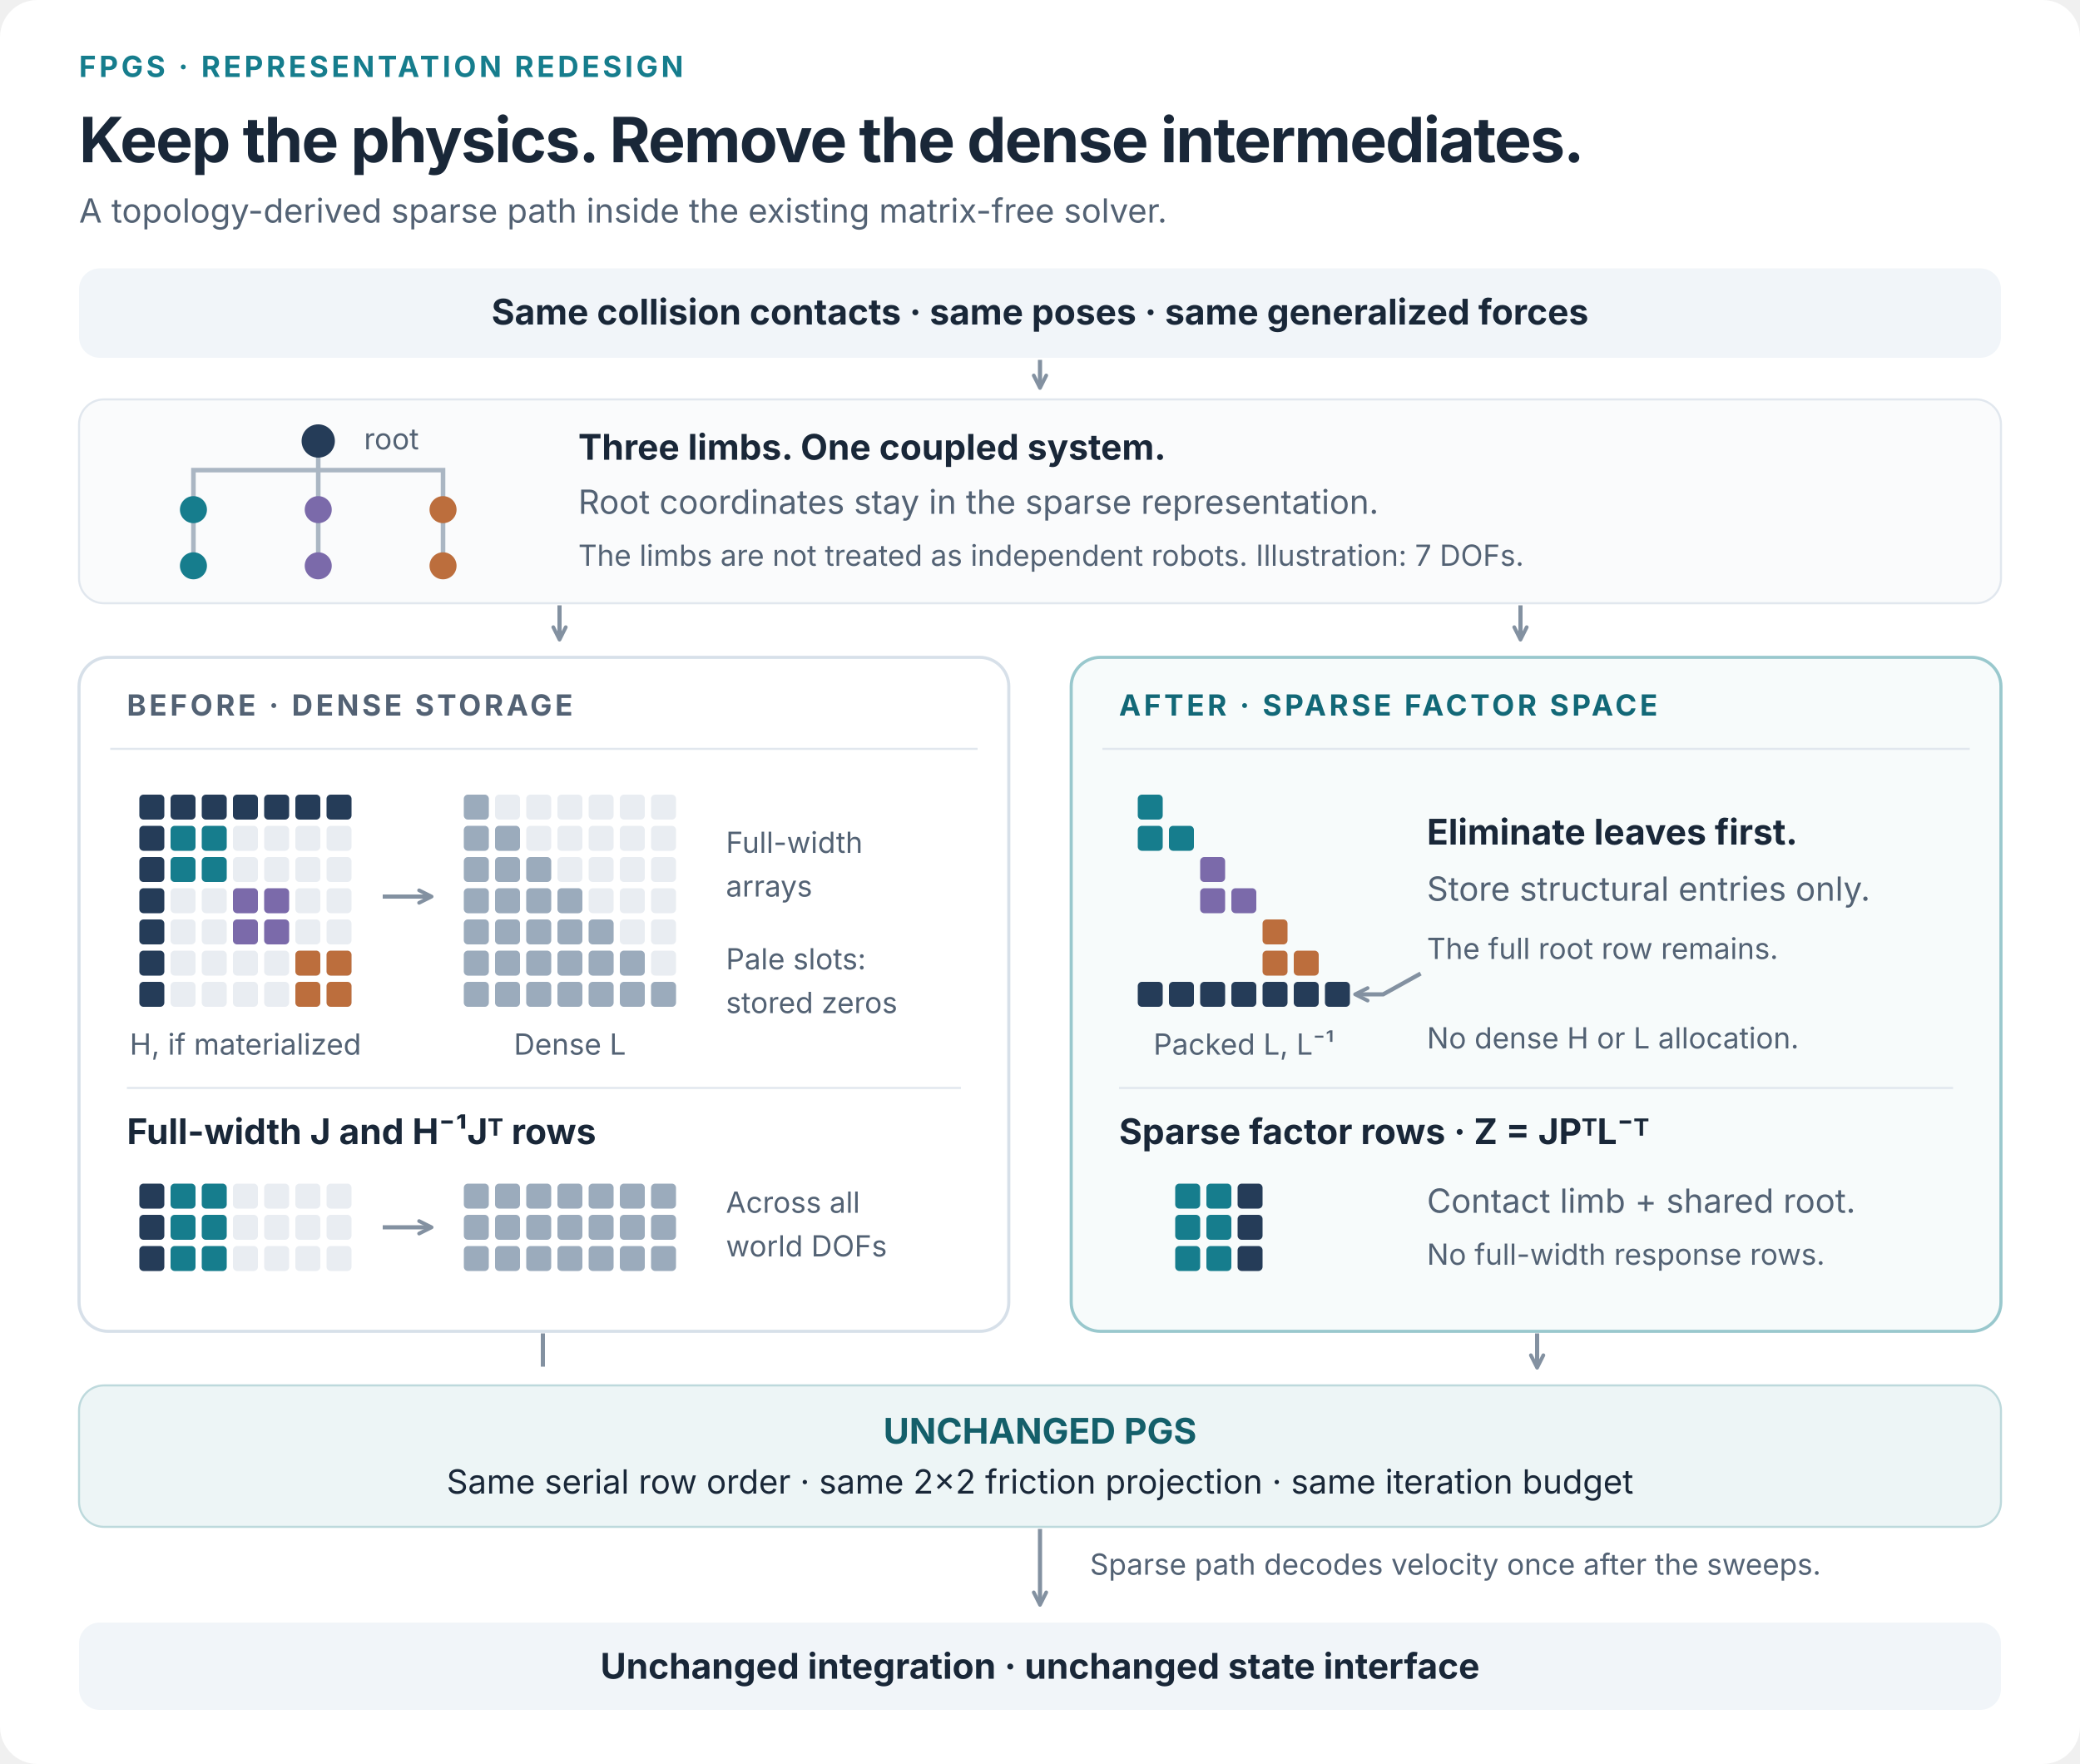
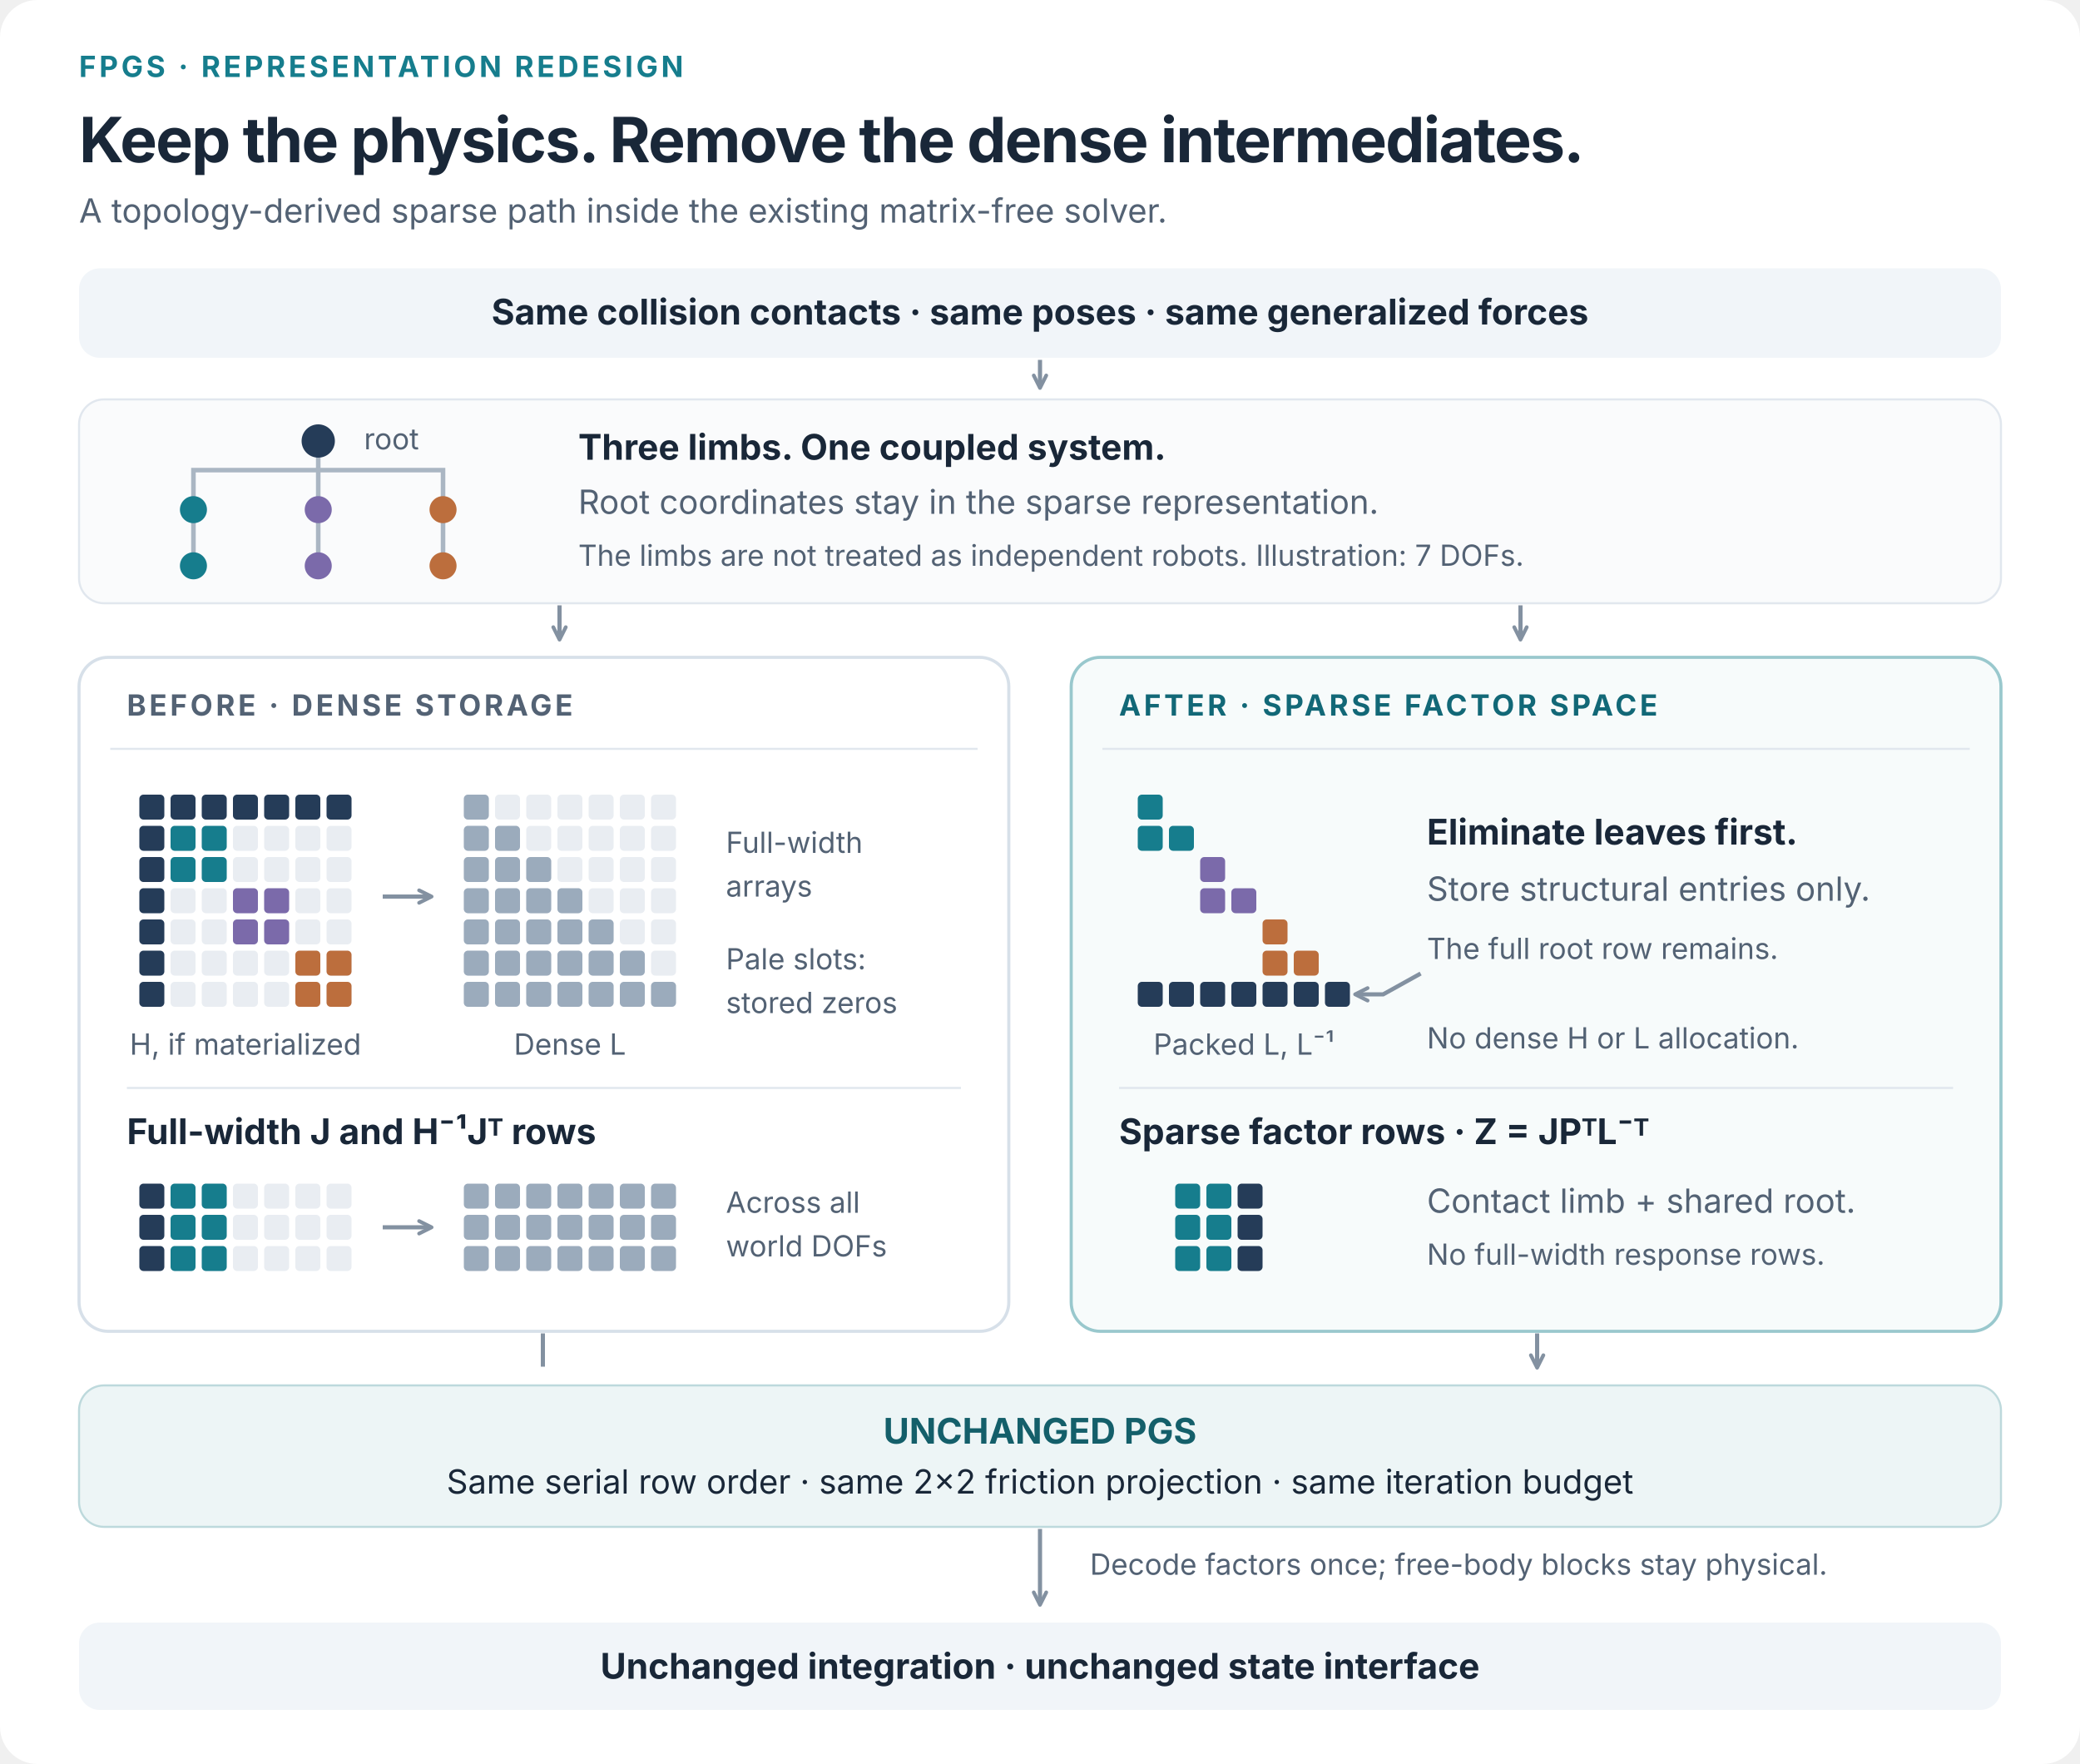
<svg xmlns="http://www.w3.org/2000/svg" xmlns:xlink="http://www.w3.org/1999/xlink" width="1000" height="848" viewBox="0 0 1000 848" role="img" aria-labelledby="title desc">
  <defs>
    <style>
      text { font-family: Inter, "Segoe UI", Arial, sans-serif; fill: #192738; }
      .eyebrow { font-size: 14px; font-weight: 700; letter-spacing: 1.5px; }
      .heading { font-size: 30px; font-weight: 700; letter-spacing: -.7px; }
      .label { font-size: 17px; font-weight: 650; }
      .body { font-size: 16px; }
      .small { font-size: 14px; fill: #536274; }
      .muted { fill: #536274; }
      .center { text-anchor: middle; }
      .root { fill: #253c58; }
      .limb-a { fill: #167d8d; }
      .limb-b { fill: #7b6aaa; }
      .limb-c { fill: #bc6e3d; }
      .empty { fill: #e9edf2; }
      .dense { fill: #9babbc; }
      .flow { fill: none; stroke: #8391a1; stroke-width: 2; marker-end: url(#arrow); }
    </style>
    <marker id="arrow" markerWidth="8" markerHeight="8" refX="6.5" refY="4" orient="auto" markerUnits="userSpaceOnUse">
      <path d="M1 1 L7 4 L1 7" fill="none" stroke="#8391a1" stroke-width="1.8" stroke-linecap="round" stroke-linejoin="round" />
    </marker>
    <rect id="cell" width="12" height="12" rx="2" />
    <g id="row-7">
      <use xlink:href="#cell" />
      <use xlink:href="#cell" x="15" />
      <use xlink:href="#cell" x="30" />
      <use xlink:href="#cell" x="45" />
      <use xlink:href="#cell" x="60" />
      <use xlink:href="#cell" x="75" />
      <use xlink:href="#cell" x="90" />
    </g>
    <g id="grid-7">
      <use xlink:href="#row-7" />
      <use xlink:href="#row-7" y="15" />
      <use xlink:href="#row-7" y="30" />
      <use xlink:href="#row-7" y="45" />
      <use xlink:href="#row-7" y="60" />
      <use xlink:href="#row-7" y="75" />
      <use xlink:href="#row-7" y="90" />
    </g>
    <g id="block-2">
      <use xlink:href="#cell" />
      <use xlink:href="#cell" x="15" />
      <use xlink:href="#cell" y="15" />
      <use xlink:href="#cell" x="15" y="15" />
    </g>
    <g id="lower-2">
      <use xlink:href="#cell" />
      <use xlink:href="#cell" y="15" />
      <use xlink:href="#cell" x="15" y="15" />
    </g>
    <clipPath id="lower-7">
      <path d="M0 0 H12 V15 H27 V30 H42 V45 H57 V60 H72 V75 H87 V90 H102 V102 H0 Z" />
    </clipPath>
    <g id="three-sparse-rows">
      <g class="limb-a">
        <use xlink:href="#cell" />
        <use xlink:href="#cell" x="15" />
      </g>
      <use xlink:href="#cell" x="30" class="root" />
      <g transform="translate(0 15)">
        <g class="limb-a">
          <use xlink:href="#cell" />
          <use xlink:href="#cell" x="15" />
        </g>
        <use xlink:href="#cell" x="30" class="root" />
      </g>
      <g transform="translate(0 30)">
        <g class="limb-a">
          <use xlink:href="#cell" />
          <use xlink:href="#cell" x="15" />
        </g>
        <use xlink:href="#cell" x="30" class="root" />
      </g>
    </g>
  </defs>
  <rect width="1000" height="848" rx="18" fill="#ffffff" />
  <text x="38" y="37" class="eyebrow" style="fill:#167d8d">FPGS · REPRESENTATION REDESIGN</text>
  <text x="38" y="78" class="heading">Keep the physics. Remove the dense intermediates.</text>
  <text x="38" y="107" class="body muted">A topology-derived sparse path inside the existing matrix-free solver.</text>
  <rect x="38" y="129" width="924" height="43" rx="10" fill="#f1f5f9" />
  <text x="500" y="156" class="label center">Same collision contacts · same poses · same generalized forces</text>
  <path d="M500 173 V186" class="flow" />
  <rect x="38" y="192" width="924" height="98" rx="12" fill="#fafbfc" stroke="#e1e7ee" />
  <g stroke="#aab6c3" stroke-width="2.2" fill="none" stroke-linecap="round">
    <path d="M153 212 V226 H93 V241 M153 226 V241 M153 226 H213 V241" />
    <path d="M93 249 V271 M153 249 V271 M213 249 V271" />
  </g>
  <circle cx="153" cy="212" r="8" class="root" />
  <g class="limb-a">
    <circle cx="93" cy="245" r="6.5" />
    <circle cx="93" cy="272" r="6.5" />
  </g>
  <g class="limb-b">
    <circle cx="153" cy="245" r="6.5" />
    <circle cx="153" cy="272" r="6.5" />
  </g>
  <g class="limb-c">
    <circle cx="213" cy="245" r="6.5" />
    <circle cx="213" cy="272" r="6.5" />
  </g>
  <text x="175" y="216" class="small">root</text>
  <text x="278" y="221" class="label">Three limbs. One coupled system.</text>
  <text x="278" y="247" class="body muted">Root coordinates stay in the sparse representation.</text>
  <text x="278" y="272" class="small">The limbs are not treated as independent robots. Illustration: 7 DOFs.</text>
  <path d="M269 291 V307" class="flow" />
  <path d="M731 291 V307" class="flow" />
  <rect x="38" y="316" width="447" height="324" rx="14" fill="#ffffff" stroke="#d7e0e9" stroke-width="1.5" />
  <rect x="515" y="316" width="447" height="324" rx="14" fill="#f7fbfb" stroke="#99c8cd" stroke-width="1.5" />
  <path d="M53 360 H470 M530 360 H947" stroke="#e1e7ee" />
  <text x="61" y="344" class="eyebrow muted">BEFORE · DENSE STORAGE</text>
  <text x="538" y="344" class="eyebrow" style="fill:#126877">AFTER · SPARSE FACTOR SPACE</text>
  <g transform="translate(67 382)">
    <use xlink:href="#grid-7" class="empty" />
    <use xlink:href="#row-7" class="root" />
    <g class="root">
      <use xlink:href="#cell" y="15" />
      <use xlink:href="#cell" y="30" />
      <use xlink:href="#cell" y="45" />
      <use xlink:href="#cell" y="60" />
      <use xlink:href="#cell" y="75" />
      <use xlink:href="#cell" y="90" />
    </g>
    <use xlink:href="#block-2" x="15" y="15" class="limb-a" />
    <use xlink:href="#block-2" x="45" y="45" class="limb-b" />
    <use xlink:href="#block-2" x="75" y="75" class="limb-c" />
  </g>
  <path d="M184 431 H207" class="flow" />
  <g transform="translate(223 382)">
    <use xlink:href="#grid-7" class="empty" />
    <use xlink:href="#grid-7" class="dense" clip-path="url(#lower-7)" />
  </g>
  <text x="118" y="507" class="small center">H, if materialized</text>
  <text x="274" y="507" class="small center">Dense L</text>
  <text x="349" y="410" class="small">Full-width</text>
  <text x="349" y="431" class="small">arrays</text>
  <text x="349" y="466" class="small">Pale slots:</text>
  <text x="349" y="487" class="small">stored zeros</text>
  <g transform="translate(547 382)">
    <use xlink:href="#lower-2" class="limb-a" />
    <use xlink:href="#lower-2" x="30" y="30" class="limb-b" />
    <use xlink:href="#lower-2" x="60" y="60" class="limb-c" />
    <use xlink:href="#row-7" y="90" class="root" />
  </g>
  <text x="598" y="507" class="small center">Packed L, L⁻¹</text>
  <text x="686" y="406" class="label">Eliminate leaves first.</text>
  <text x="686" y="433" class="body muted">Store structural entries only.</text>
  <text x="686" y="461" class="small">The full root row remains.</text>
  <path d="M683 468 L665 478 H652" class="flow" />
  <text x="686" y="504" class="small">No dense H or L allocation.</text>
  <path d="M61 523 H462 M538 523 H939" stroke="#e1e7ee" />
  <text x="61" y="550" class="label">Full-width J and H⁻¹Jᵀ rows</text>
  <g transform="translate(67 569)">
    <use xlink:href="#row-7" class="empty" />
    <use xlink:href="#row-7" y="15" class="empty" />
    <use xlink:href="#row-7" y="30" class="empty" />
    <g class="root">
      <use xlink:href="#cell" />
      <use xlink:href="#cell" y="15" />
      <use xlink:href="#cell" y="30" />
    </g>
    <g class="limb-a">
      <use xlink:href="#block-2" x="15" />
      <use xlink:href="#cell" x="15" y="30" />
      <use xlink:href="#cell" x="30" y="30" />
    </g>
  </g>
  <path d="M184 590 H207" class="flow" />
  <g transform="translate(223 569)" class="dense">
    <use xlink:href="#row-7" />
    <use xlink:href="#row-7" y="15" />
    <use xlink:href="#row-7" y="30" />
  </g>
  <text x="349" y="583" class="small">Across all</text>
  <text x="349" y="604" class="small">world DOFs</text>
  <text x="538" y="550" class="label">Sparse factor rows · Z = JPᵀL⁻ᵀ</text>
  <use xlink:href="#three-sparse-rows" x="565" y="569" />
  <text x="686" y="583" class="body muted">Contact limb + shared root.</text>
  <text x="686" y="608" class="small">No full-width response rows.</text>
  <path d="M261 641 V657 M739 641 V657" class="flow" />
  <rect x="38" y="666" width="924" height="68" rx="12" fill="#edf5f6" stroke="#bdd9dc" />
  <text x="500" y="694" class="label center" style="fill:#145f6a">UNCHANGED PGS</text>
  <text x="500" y="718" class="body center">Same serial row order · same 2×2 friction projection · same iteration budget</text>
  <path d="M500 735 V771" class="flow" />
-   <text x="524" y="757" class="small">Sparse path decodes velocity once after the sweeps.</text>
+   <text x="524" y="757" class="small">Decode factors once; free-body blocks stay physical.</text>
  <rect x="38" y="780" width="924" height="42" rx="10" fill="#f1f5f9" />
  <text x="500" y="807" class="label center">Unchanged integration · unchanged state interface</text>
</svg>
